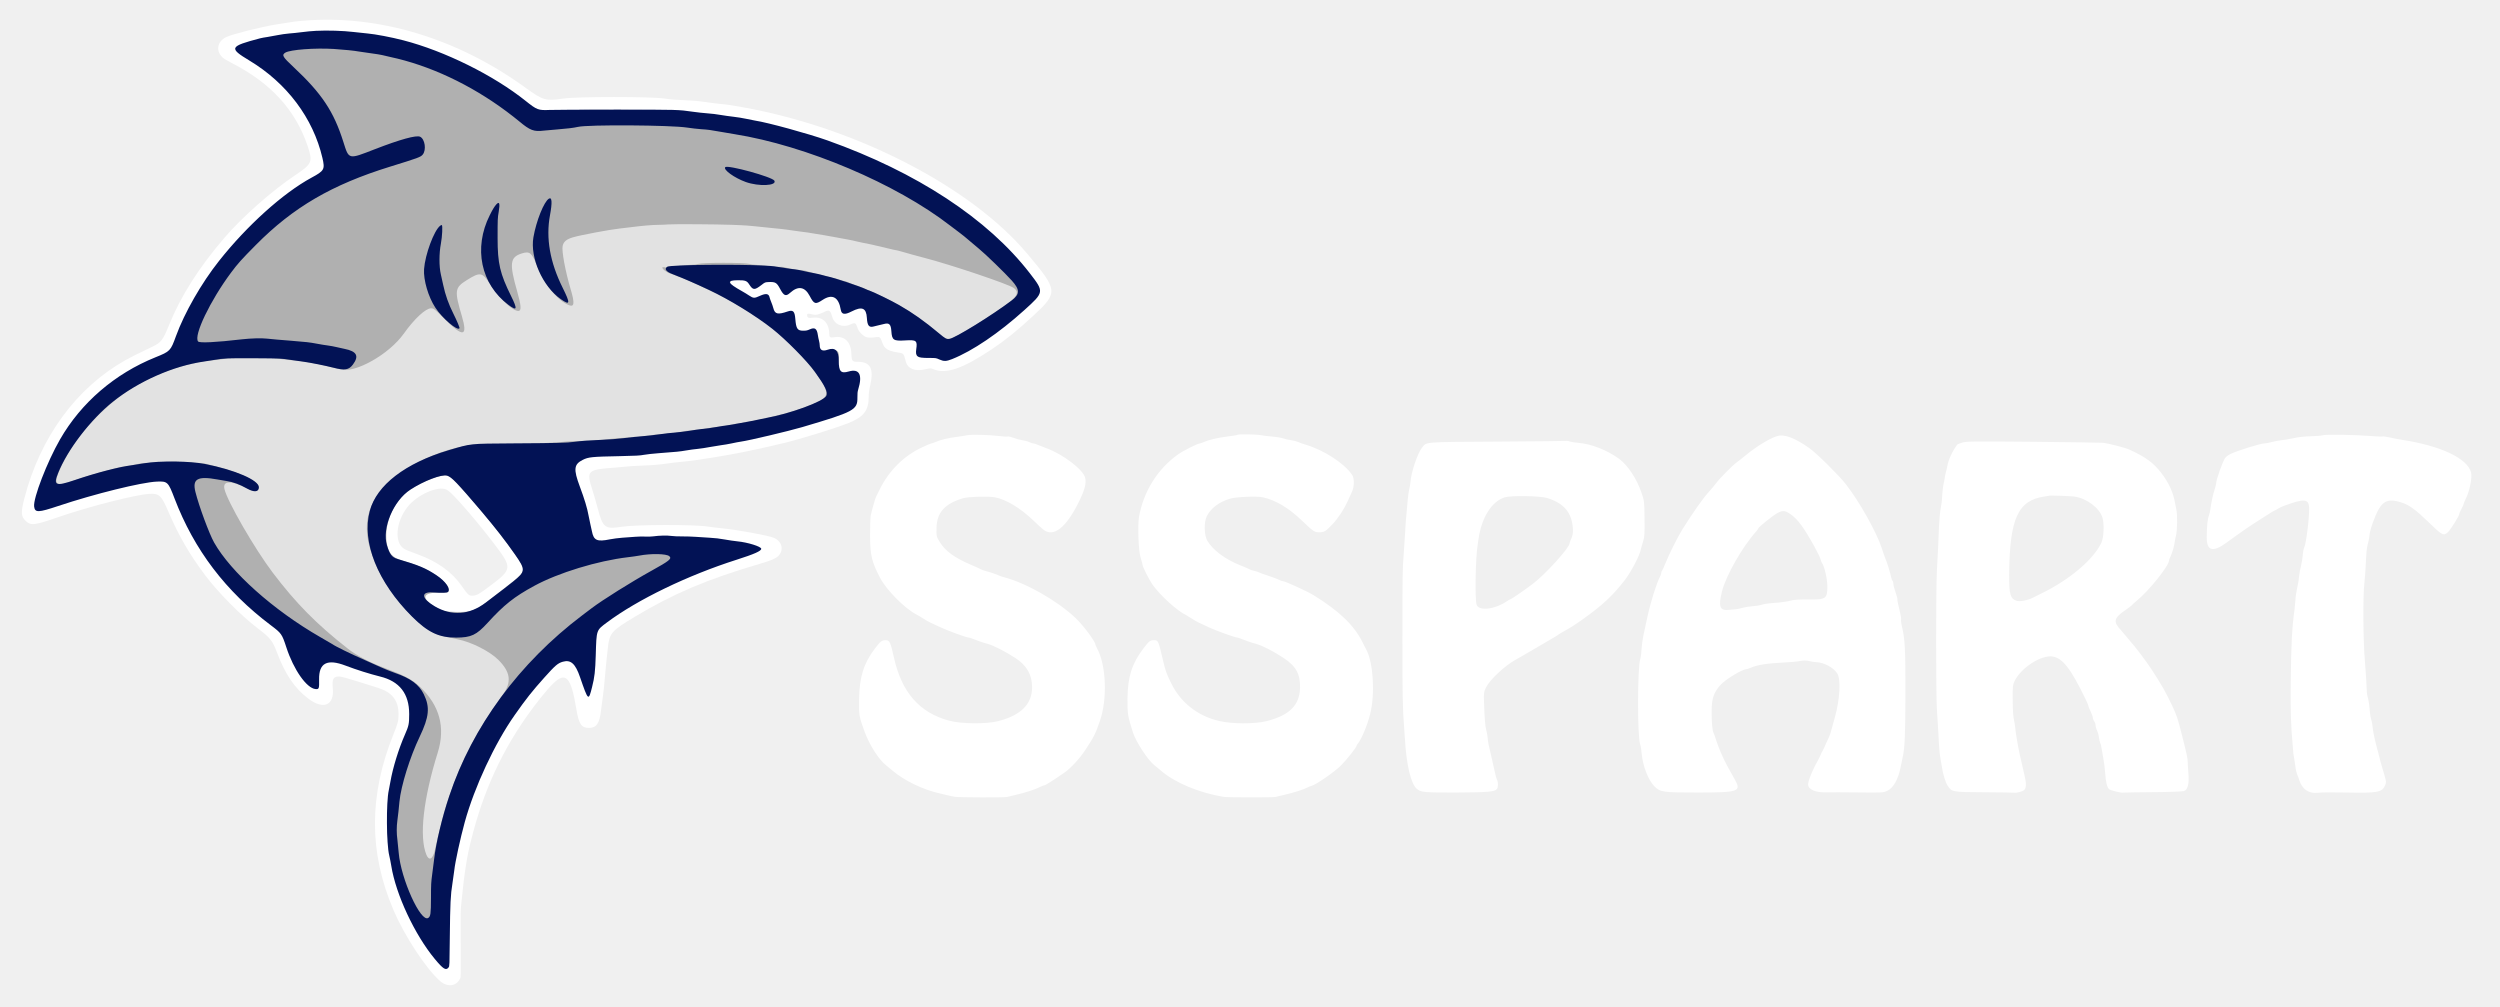
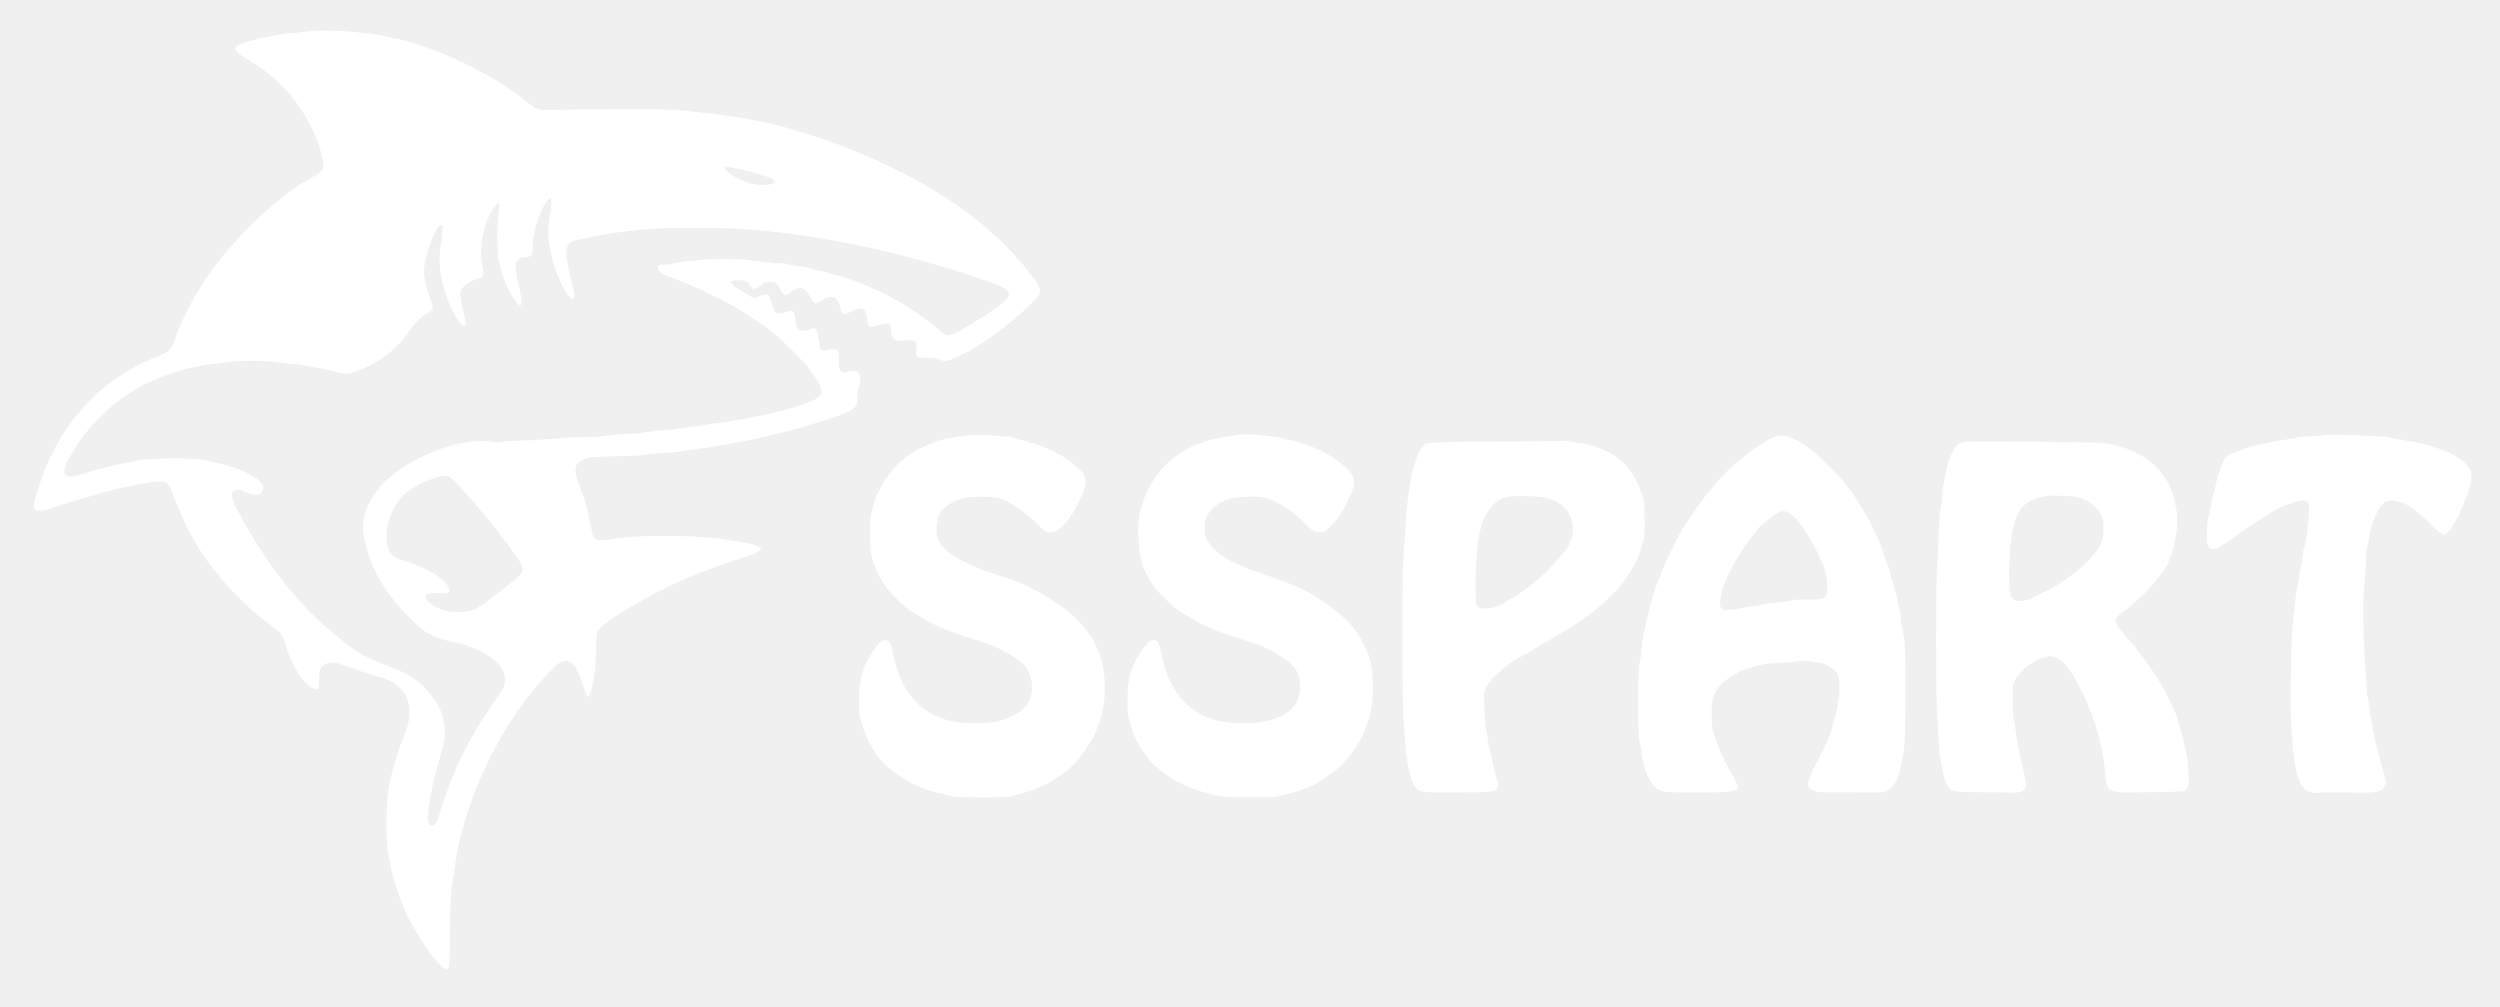
<svg xmlns="http://www.w3.org/2000/svg" viewBox="25 35.5 689.25 277.5" width="689.25" height="277.5">
  <g transform="scale(0.25)">
    <g transform="scale(0.5) translate(0,2800) scale(0.1,-0.1)" fill="#ffffff" fill-rule="evenodd">
-       <path d="M8705 24704 c-178 -14 -217 -19 -588 -79 -338 -54 -987 -216 -1124 -281 -200 -95 -240 -302 -88 -448 32 -30 98 -71 199 -122 866 -441 1412 -1037 1681 -1834 119 -351 100 -395 -280 -648 -503 -337 -1159 -916 -1547 -1367 -571 -665 -972 -1296 -1232 -1940 -132 -326 -172 -379 -359 -469 -385 -185 -475 -230 -592 -295 -1090 -610 -1893 -1708 -2240 -3063 -75 -295 -71 -385 24 -479 118 -118 188 -111 741 80 671 231 1683 489 1990 508 220 13 268 -29 417 -377 230 -538 469 -952 816 -1415 289 -385 785 -886 1160 -1172 282 -215 326 -270 429 -541 181 -480 390 -786 687 -1010 339 -256 580 -150 541 237 -17 174 7 236 99 248 75 10 132 -6 901 -249 312 -99 450 -277 450 -583 0 -143 -13 -195 -111 -438 -544 -1354 -545 -2598 -3 -3874 242 -569 720 -1299 1030 -1571 161 -142 363 -117 441 55 19 43 18 -24 14 908 -3 522 -1 639 13 740 9 66 25 219 36 339 20 222 82 633 120 807 256 1152 658 2089 1279 2977 206 294 453 602 590 735 281 272 396 147 512 -558 55 -335 111 -420 278 -420 166 0 235 100 267 385 8 74 26 207 39 295 14 88 34 277 45 420 11 142 27 311 35 375 8 63 21 185 30 270 35 348 72 392 605 712 844 507 1597 825 2750 1163 250 73 346 114 404 170 132 130 87 323 -94 402 -121 53 -787 174 -1165 213 -110 11 -243 27 -295 36 -292 48 -1587 45 -1905 -5 -364 -57 -410 -21 -524 414 -33 127 -86 309 -117 405 -135 417 -109 443 486 485 118 9 242 20 275 25 33 6 170 14 305 19 281 11 433 24 610 51 69 11 204 26 300 35 96 9 230 24 297 35 66 11 199 31 295 45 468 70 1026 182 1643 330 379 91 1140 326 1440 445 334 132 445 277 445 576 0 83 7 137 35 261 81 363 2 512 -273 513 -129 0 -137 11 -146 195 -11 252 -159 387 -381 346 -83 -15 -105 0 -105 72 -1 241 -142 386 -352 360 -106 -13 -132 -4 -136 50 -4 45 16 48 124 21 71 -18 124 -6 275 66 88 42 117 20 154 -117 46 -168 226 -248 392 -173 113 51 127 46 164 -65 19 -57 35 -82 84 -132 90 -92 145 -105 346 -77 57 8 78 -9 104 -82 35 -100 49 -125 91 -164 49 -45 131 -74 274 -95 123 -19 120 -16 169 -200 42 -159 202 -223 428 -170 118 27 118 27 183 1 278 -113 640 11 1279 437 309 206 583 428 933 754 540 505 536 548 -147 1359 -1241 1476 -3774 2780 -6270 3228 -288 51 -355 61 -520 76 -66 6 -210 25 -320 41 -149 22 -264 32 -450 39 -182 6 -301 16 -440 37 -298 44 -1936 44 -2230 -1 -390 -58 -447 -42 -840 243 -1496 1084 -3234 1610 -4880 1475z m3145 -10344 c56 -29 129 -98 294 -280 234 -259 516 -599 752 -910 409 -537 407 -562 -96 -939 -234 -175 -280 -202 -364 -208 -93 -7 -108 5 -256 218 -208 299 -531 532 -955 688 -245 90 -271 101 -317 130 -217 138 -176 597 82 922 213 269 676 473 860 379z" />
-     </g>
-   </g>
-   <g transform="scale(0.25)">
-     <g transform="scale(0.5) translate(0,2800) scale(0.1,-0.1)" fill="#b0b0b0" fill-rule="evenodd">
-       <path d="M8850 24437 c-3 -3 -81 -10 -175 -17 -95 -6 -223 -22 -290 -35 -67 -14 -179 -32 -250 -40 -248 -29 -689 -144 -800 -209 -112 -66 -88 -94 310 -355 768 -505 1258 -1166 1480 -1996 92 -344 68 -407 -212 -565 -494 -279 -904 -607 -1458 -1170 -154 -157 -317 -330 -362 -385 -238 -292 -286 -352 -382 -485 -333 -461 -577 -906 -786 -1430 -147 -369 -157 -381 -450 -495 -872 -342 -1616 -968 -2091 -1760 -352 -587 -650 -1414 -549 -1525 44 -48 106 -38 455 75 394 128 640 203 880 269 174 47 517 130 585 141 22 4 96 20 165 36 69 15 188 38 265 49 77 12 182 30 234 41 233 48 335 -13 411 -246 215 -658 707 -1508 1157 -2001 312 -341 656 -662 941 -876 321 -241 319 -239 401 -485 175 -528 416 -893 590 -893 42 0 45 11 51 260 9 392 61 427 415 276 306 -132 681 -264 905 -320 528 -133 776 -401 788 -853 5 -196 -6 -258 -79 -423 -188 -428 -340 -934 -384 -1280 -9 -69 -24 -174 -35 -235 -48 -283 -53 -652 -12 -905 11 -69 28 -186 37 -260 64 -522 311 -1219 608 -1715 306 -510 535 -767 607 -681 45 55 65 339 56 794 -5 303 -4 332 18 500 13 97 27 220 31 272 15 232 28 351 46 434 10 49 26 141 34 205 46 333 242 1064 398 1481 302 806 753 1622 1202 2175 45 55 110 138 145 185 152 201 568 637 668 701 169 107 253 39 372 -307 154 -445 227 -455 270 -34 6 58 17 141 25 185 18 97 41 327 50 490 15 277 53 331 399 558 787 519 1566 893 2566 1232 480 163 578 220 473 274 -97 49 -459 124 -675 140 -76 6 -193 20 -260 31 -168 29 -341 39 -500 29 -73 -5 -151 -7 -173 -4 -22 3 -98 12 -170 21 -133 16 -229 14 -350 -8 -33 -6 -186 -11 -340 -12 -247 -2 -292 -4 -380 -24 -121 -26 -402 -62 -488 -62 -148 0 -208 93 -262 406 -62 358 -176 723 -346 1104 -155 347 -116 385 396 393 373 7 621 22 790 49 97 16 180 22 330 23 234 1 451 18 582 45 51 11 164 24 251 30 173 12 322 31 422 54 36 9 131 23 210 31 80 9 213 29 295 45 83 16 184 34 225 39 89 13 340 66 570 121 91 21 183 42 205 46 98 16 673 162 870 220 335 99 747 239 904 306 153 65 197 126 194 268 -2 66 6 139 24 240 50 287 60 270 -152 280 -239 11 -309 87 -259 281 44 171 3 280 -88 240 -190 -83 -360 -15 -372 149 -9 133 -29 255 -45 274 -22 25 -127 17 -234 -18 -136 -44 -194 7 -217 190 -32 249 -65 278 -244 215 -174 -62 -243 2 -314 288 -35 139 -47 148 -140 101 -192 -95 -231 -92 -401 33 -47 33 -128 84 -180 112 -219 117 -185 255 62 255 130 -1 203 -42 282 -163 33 -52 74 -46 149 21 165 147 414 104 511 -89 49 -96 83 -100 187 -24 199 144 350 103 463 -128 69 -141 109 -154 207 -72 177 149 377 95 443 -118 52 -167 90 -192 198 -127 233 141 416 53 417 -200 0 -140 29 -153 205 -93 228 78 378 0 332 -172 -46 -170 62 -229 306 -168 196 49 235 -5 216 -299 -7 -113 37 -132 188 -82 103 34 182 30 268 -13 83 -42 105 -45 198 -33 274 38 1008 490 1478 911 547 492 578 534 501 681 -95 180 -560 730 -817 968 -928 857 -2138 1583 -3453 2071 -75 28 -207 77 -292 109 -259 97 -919 296 -1110 335 -47 9 -143 32 -215 50 -211 54 -392 93 -528 115 -71 11 -168 29 -215 39 -122 27 -215 40 -379 51 -78 5 -188 19 -245 30 -164 32 -358 50 -559 50 -165 0 -204 3 -360 32 -174 32 -174 32 -1064 35 -943 4 -1019 2 -1254 -42 -187 -35 -361 -31 -496 12 -70 22 -89 34 -366 239 -824 611 -1739 1062 -2579 1273 -285 71 -472 111 -589 126 -68 9 -167 25 -220 36 -193 40 -1240 86 -1271 56z m3037 -9777 c68 -30 114 -73 272 -250 81 -91 190 -210 240 -265 51 -55 147 -167 214 -250 67 -82 156 -190 198 -240 116 -135 312 -392 541 -710 274 -380 278 -365 -197 -735 -109 -85 -257 -202 -329 -259 -336 -266 -413 -295 -766 -288 -273 5 -326 20 -513 145 -266 177 -206 286 155 281 181 -3 198 2 198 60 0 121 -217 310 -535 466 -139 68 -232 103 -502 184 -215 66 -300 166 -333 391 -52 357 88 766 355 1036 243 245 845 506 1002 434z" />
-     </g>
-   </g>
-   <g transform="scale(0.25)">
-     <g transform="scale(0.5) translate(0,2800) scale(0.1,-0.1)" fill="#e2e2e2" fill-rule="evenodd">
-       <path d="M16740 20210 c-41 -4 -136 -8 -210 -9 -146 -1 -366 -20 -605 -51 -82 -11 -197 -24 -255 -30 -204 -21 -860 -144 -1025 -192 -148 -43 -214 -96 -235 -191 -25 -109 58 -556 175 -952 92 -309 84 -401 -33 -357 -248 94 -540 452 -702 858 -121 302 -165 339 -339 285 -263 -82 -281 -219 -106 -831 90 -317 99 -433 33 -438 -122 -10 -414 262 -620 578 -184 282 -222 289 -528 98 -260 -163 -269 -230 -105 -783 138 -465 32 -484 -380 -69 -206 207 -240 234 -297 234 -121 -1 -369 -231 -603 -560 -325 -456 -1074 -879 -1395 -787 -30 8 -100 25 -155 37 -55 11 -136 32 -180 46 -43 14 -138 34 -210 45 -71 10 -173 29 -225 40 -55 12 -160 25 -250 29 -85 5 -211 18 -280 29 -359 58 -968 59 -1299 0 -62 -11 -177 -24 -255 -29 -77 -5 -157 -14 -176 -20 -19 -6 -100 -24 -180 -40 -832 -172 -1514 -538 -2123 -1140 -369 -364 -622 -710 -818 -1120 -196 -408 -151 -480 218 -346 236 85 586 190 873 260 36 9 101 27 145 40 44 13 128 29 186 35 57 5 161 24 229 41 109 26 142 30 265 30 77 0 232 7 345 17 178 14 226 15 360 4 85 -7 241 -16 345 -21 161 -7 204 -12 280 -35 50 -15 144 -40 210 -55 430 -104 885 -324 885 -429 0 -120 -77 -126 -292 -21 -325 157 -498 144 -458 -35 60 -268 671 -1326 1069 -1850 513 -676 965 -1133 1653 -1672 186 -146 469 -296 773 -411 476 -180 646 -269 816 -429 435 -410 567 -894 395 -1448 -320 -1027 -413 -1856 -253 -2254 61 -152 147 -101 192 114 9 44 34 152 55 240 22 88 62 255 90 370 108 445 342 1080 557 1508 230 460 419 769 795 1298 197 278 169 495 -98 763 -192 192 -598 397 -904 456 -158 31 -365 79 -417 96 -457 155 -1169 975 -1422 1640 -209 547 -213 901 -16 1294 350 698 1701 1355 2583 1256 130 -15 170 -16 232 -6 41 6 210 15 375 20 165 5 368 14 450 20 83 5 238 15 345 20 107 5 224 15 260 21 36 6 191 12 345 14 246 2 312 6 545 35 175 22 340 35 485 40 171 6 264 15 420 40 129 21 264 35 380 40 143 7 210 15 325 40 105 23 188 34 300 40 109 6 198 18 298 39 78 17 202 35 275 40 84 6 178 21 257 40 69 17 172 35 230 40 58 6 161 23 230 39 69 16 163 35 210 41 47 6 130 25 184 42 53 16 148 41 209 54 258 55 778 233 923 315 186 107 169 246 -70 562 -50 66 -105 141 -122 167 -100 146 -545 616 -684 721 -25 19 -97 78 -161 131 -63 53 -142 114 -175 135 -32 20 -81 54 -109 75 -27 21 -61 42 -75 47 -14 6 -65 40 -115 77 -49 37 -101 72 -115 78 -14 6 -77 43 -140 83 -119 73 -321 186 -425 237 -33 16 -150 73 -260 127 -110 54 -222 107 -250 118 -27 11 -113 49 -191 85 -77 37 -161 71 -188 77 -26 6 -73 23 -104 39 -31 15 -81 34 -109 41 -124 29 -269 170 -150 146 75 -16 109 -17 139 -7 59 21 359 61 454 61 64 0 111 6 156 20 97 31 1016 31 1123 0 42 -12 100 -20 145 -20 41 0 154 -12 250 -26 129 -19 196 -24 255 -20 46 3 96 1 115 -5 95 -28 322 -69 384 -69 55 0 97 -9 205 -44 75 -25 173 -49 218 -55 46 -6 115 -23 155 -39 40 -16 98 -32 128 -35 30 -4 93 -20 140 -37 47 -16 96 -30 110 -30 14 0 53 -13 87 -29 34 -17 91 -39 125 -50 192 -60 649 -263 838 -371 36 -21 128 -73 205 -116 77 -43 174 -103 216 -134 120 -86 254 -182 379 -270 63 -45 138 -105 165 -135 203 -217 281 -219 610 -20 66 40 164 98 219 130 132 77 681 442 781 520 188 147 219 241 106 323 -118 86 -1393 515 -1981 667 -162 42 -369 99 -494 136 -54 16 -106 29 -115 29 -9 0 -88 17 -176 39 -209 52 -508 119 -565 126 -25 4 -85 17 -135 30 -49 13 -133 31 -185 40 -52 9 -171 31 -265 49 -93 19 -208 39 -255 46 -47 6 -157 24 -245 40 -88 16 -194 32 -235 35 -41 4 -140 17 -220 30 -80 13 -197 29 -260 35 -63 6 -223 23 -355 36 -361 39 -427 44 -725 55 -337 13 -1307 19 -1410 9z" />
-     </g>
-   </g>
-   <g transform="scale(0.25)">
-     <g transform="scale(0.5) translate(0,2800) scale(0.1,-0.1)" fill="#ffffff" fill-rule="evenodd">
-       <path d="" />
-     </g>
-   </g>
-   <g transform="scale(0.25)">
-     <g transform="scale(0.5) translate(0,2800) scale(0.1,-0.1)" fill="#021255" fill-rule="evenodd">
-       <path d="M8970 24480 c-85 -4 -225 -17 -310 -29 -85 -11 -214 -25 -287 -30 -72 -6 -182 -22 -245 -35 -62 -13 -164 -32 -226 -41 -62 -9 -136 -22 -165 -30 -678 -179 -695 -214 -235 -491 825 -497 1405 -1270 1609 -2146 59 -254 43 -284 -241 -437 -626 -340 -1421 -1055 -2039 -1836 -388 -489 -763 -1145 -950 -1659 -118 -326 -128 -336 -451 -466 -897 -362 -1638 -999 -2105 -1810 -285 -495 -596 -1300 -572 -1483 18 -137 88 -135 532 13 799 267 1839 524 2176 538 234 9 249 -5 389 -373 434 -1134 1126 -2045 2125 -2797 233 -175 245 -193 341 -487 160 -491 446 -900 643 -919 77 -7 83 8 79 210 -7 367 177 463 587 306 239 -91 528 -182 756 -239 432 -105 644 -379 644 -829 0 -219 -9 -259 -95 -455 -139 -317 -266 -729 -320 -1040 -11 -66 -27 -149 -35 -185 -59 -264 -53 -1183 10 -1439 14 -57 34 -160 45 -228 101 -631 516 -1518 959 -2053 187 -226 248 -263 305 -187 21 28 21 39 27 665 8 743 17 940 58 1187 16 99 34 227 40 285 20 190 131 698 231 1065 213 775 662 1739 1103 2365 253 360 383 524 648 820 246 275 302 323 413 355 174 50 277 -42 379 -340 183 -530 187 -534 266 -218 55 217 70 346 81 707 17 561 10 540 245 716 675 505 1783 1041 2863 1385 389 124 542 192 542 241 0 49 -298 142 -525 164 -66 6 -192 25 -280 41 -105 20 -220 33 -335 39 -96 5 -237 14 -312 20 -75 5 -208 10 -295 9 -87 -1 -196 4 -242 11 -88 13 -253 9 -396 -10 -44 -6 -118 -8 -165 -5 -47 4 -148 2 -225 -4 -77 -6 -207 -15 -290 -21 -82 -6 -204 -22 -270 -35 -286 -59 -361 -26 -400 179 -8 43 -24 112 -34 154 -11 42 -29 131 -41 197 -26 151 -89 360 -191 632 -144 386 -132 492 66 591 124 62 200 69 810 81 362 8 447 12 535 29 58 11 204 27 325 36 418 31 461 36 603 60 78 14 198 30 265 36 67 7 188 25 268 41 80 15 190 33 245 40 54 6 158 24 229 39 72 16 166 34 210 40 180 25 1043 230 1347 319 1146 338 1223 380 1219 652 -1 90 3 130 18 180 99 326 25 464 -211 395 -172 -50 -218 0 -218 236 0 228 -78 304 -250 243 -111 -39 -170 -5 -170 97 0 24 -7 71 -16 103 -9 33 -20 88 -25 123 -21 148 -68 179 -185 125 -46 -21 -75 -27 -130 -27 -136 -2 -165 40 -183 265 -13 164 -49 199 -166 160 -223 -76 -284 -61 -319 75 -9 34 -29 93 -45 130 -16 38 -32 84 -36 101 -18 89 -80 99 -216 37 -121 -56 -142 -55 -238 9 -36 25 -107 67 -156 95 -327 183 -348 239 -90 241 163 1 198 -12 249 -91 84 -130 117 -132 268 -16 81 63 81 63 160 67 150 6 180 -11 253 -149 83 -156 127 -174 221 -89 177 160 324 137 432 -67 97 -185 126 -194 285 -89 213 140 355 63 401 -216 18 -106 85 -118 236 -40 233 120 327 80 340 -141 9 -168 47 -217 149 -189 25 8 73 19 106 26 33 7 88 20 122 29 115 31 153 -5 163 -159 13 -198 47 -220 309 -203 243 15 267 -4 240 -192 -23 -165 18 -195 266 -195 170 0 170 0 242 -33 101 -45 153 -44 283 8 452 180 1031 573 1595 1082 436 394 437 399 121 808 -926 1202 -2496 2232 -4466 2933 -417 148 -1319 396 -1595 437 -44 7 -136 25 -205 41 -69 15 -191 35 -273 44 -81 9 -209 27 -285 40 -75 14 -204 30 -287 35 -82 6 -226 21 -320 35 -327 47 -326 47 -1700 47 -720 0 -1380 -3 -1465 -7 -246 -11 -278 1 -522 196 -709 568 -1791 1104 -2703 1340 -261 68 -619 136 -783 150 -65 5 -207 20 -317 34 -227 27 -571 38 -825 25z m395 -400 c219 -14 452 -38 541 -55 45 -8 169 -26 275 -40 107 -14 219 -32 249 -40 30 -8 109 -27 175 -41 865 -184 1770 -608 2570 -1204 94 -70 220 -169 280 -219 236 -197 320 -229 537 -202 51 6 185 18 298 26 199 15 373 36 455 56 219 53 2050 41 2410 -15 88 -14 230 -30 315 -36 154 -10 183 -14 460 -63 80 -14 201 -35 270 -46 1577 -251 3568 -1095 4757 -2017 56 -43 148 -113 205 -155 57 -42 146 -114 198 -160 53 -46 156 -133 230 -194 140 -113 580 -540 727 -704 180 -202 180 -299 -4 -438 -425 -323 -1249 -832 -1376 -849 -58 -8 -85 6 -222 121 -346 287 -569 445 -890 630 -158 91 -574 293 -650 316 -22 6 -57 20 -78 31 -110 55 -715 258 -835 279 -31 6 -91 21 -132 34 -41 12 -131 33 -200 45 -69 12 -168 33 -220 46 -52 14 -135 29 -185 34 -49 4 -144 18 -210 29 -222 38 -259 42 -435 52 -621 35 -2098 19 -2163 -24 -70 -46 -28 -108 108 -160 241 -93 490 -201 810 -351 444 -208 1030 -567 1400 -859 292 -230 766 -709 938 -948 227 -316 292 -452 252 -529 -65 -126 -802 -397 -1332 -490 -65 -12 -152 -30 -193 -40 -41 -11 -120 -26 -175 -35 -55 -9 -165 -29 -245 -45 -80 -16 -185 -34 -235 -40 -49 -6 -151 -21 -225 -35 -139 -25 -244 -39 -365 -50 -38 -3 -149 -19 -245 -36 -96 -16 -240 -33 -320 -39 -80 -5 -235 -23 -345 -39 -110 -16 -275 -35 -365 -41 -91 -6 -273 -25 -405 -41 -160 -20 -323 -33 -490 -39 -285 -11 -460 -24 -625 -46 -162 -22 -334 -27 -1345 -33 -978 -7 -910 0 -1420 -151 -957 -285 -1587 -770 -1739 -1337 -183 -687 170 -1571 933 -2334 348 -347 592 -463 971 -462 332 1 448 56 692 323 366 401 587 577 1033 819 527 287 1399 553 2065 631 91 11 201 26 245 35 261 50 604 44 668 -13 60 -54 3 -101 -388 -317 -445 -246 -1087 -648 -1330 -833 -33 -25 -125 -95 -205 -155 -1388 -1049 -2422 -2453 -2930 -3980 -161 -481 -293 -1035 -335 -1397 -8 -74 -27 -223 -42 -330 -24 -176 -27 -227 -27 -520 -1 -357 -9 -412 -61 -446 -165 -108 -604 863 -651 1436 -8 100 -21 229 -29 288 -19 133 -19 294 -1 420 8 53 19 147 25 207 6 61 15 156 21 213 34 351 232 986 446 1432 210 440 231 651 92 936 -105 216 -291 354 -643 474 -82 29 -224 86 -315 127 -91 42 -244 110 -340 153 -308 135 -662 309 -715 350 -5 4 -129 76 -275 160 -1032 594 -1968 1430 -2338 2085 -107 190 -333 800 -411 1112 -74 291 44 358 484 278 72 -13 164 -29 205 -35 149 -23 280 -71 451 -167 157 -87 259 -76 259 30 0 157 -521 382 -1190 514 -330 65 -996 73 -1335 16 -104 -18 -226 -37 -270 -43 -303 -40 -777 -163 -1277 -332 -413 -139 -466 -115 -356 159 202 509 722 1186 1208 1573 561 448 1345 794 2005 885 61 8 160 24 220 35 220 38 291 41 900 38 590 -4 590 -4 790 -35 110 -17 243 -36 295 -42 116 -14 491 -89 655 -131 248 -65 342 -49 430 71 139 188 84 290 -185 344 -47 9 -128 27 -180 40 -52 13 -138 28 -190 35 -52 6 -162 24 -245 40 -156 30 -233 38 -570 65 -258 20 -395 32 -525 46 -127 14 -356 7 -545 -14 -594 -69 -945 -86 -976 -48 -103 127 267 900 727 1518 150 201 225 285 548 611 824 832 1678 1330 2962 1727 624 193 671 210 717 265 85 101 50 343 -57 394 -84 40 -441 -59 -1001 -276 -586 -228 -567 -232 -691 159 -212 674 -475 1069 -1100 1654 -242 226 -265 266 -181 318 107 66 658 107 1072 81z m2495 -9410 c100 -29 225 -159 751 -780 322 -381 534 -652 747 -958 237 -341 235 -376 -39 -598 -114 -93 -217 -171 -604 -464 -364 -275 -750 -303 -1130 -81 -288 168 -311 322 -45 305 217 -14 315 -11 339 10 68 62 -49 234 -253 369 -232 155 -390 221 -854 357 -127 37 -176 100 -238 305 -113 373 143 981 516 1225 293 191 692 344 810 310z M17997 21473 c-54 -53 199 -236 451 -327 287 -103 693 -84 632 29 -44 82 -1029 353 -1083 298z M14108 20779 c-109 -63 -280 -491 -343 -853 -77 -451 202 -1082 605 -1365 207 -145 214 -98 39 254 -279 561 -372 1093 -279 1595 53 285 45 409 -22 369z M12948 20653 c-42 -47 -83 -112 -146 -240 -364 -725 -197 -1521 413 -1978 190 -142 203 -100 60 190 -248 501 -300 722 -300 1285 0 413 1 442 24 576 32 187 16 239 -51 167z M11707 20180 c-136 -107 -331 -636 -354 -956 -16 -239 94 -615 250 -851 153 -234 490 -521 532 -453 7 12 -55 161 -134 319 -107 212 -179 416 -226 637 -14 65 -38 171 -52 234 -40 173 -40 460 1 674 30 161 42 405 20 413 -6 2 -22 -6 -37 -17z" />
+       <path d="M8935 24480 c-71 -4 -202 -17 -290 -28 -88 -12 -205 -24 -260 -27 -55 -4 -165 -20 -245 -35 -80 -16 -203 -39 -274 -50 -71 -11 -131 -22 -135 -24 -4 -3 -75 -23 -158 -45 -502 -134 -506 -186 -39 -467 782 -470 1366 -1252 1571 -2101 66 -275 50 -306 -236 -462 -224 -121 -483 -300 -759 -522 -320 -257 -925 -864 -1172 -1175 -30 -38 -98 -124 -151 -191 -353 -444 -723 -1103 -910 -1619 -111 -306 -127 -322 -424 -443 -1258 -511 -2136 -1469 -2584 -2821 -213 -643 -188 -670 436 -465 604 199 1314 392 1668 454 62 11 166 32 232 46 145 31 361 44 418 26 89 -30 111 -66 226 -365 346 -897 746 -1513 1415 -2181 275 -275 422 -403 711 -619 234 -175 246 -192 341 -485 160 -491 446 -900 643 -919 77 -7 83 8 79 210 -5 276 77 374 312 372 89 -1 93 -2 330 -92 149 -57 521 -177 680 -219 638 -168 836 -664 536 -1347 -105 -238 -239 -675 -286 -936 -11 -63 -30 -158 -41 -210 -62 -290 -62 -1170 0 -1445 11 -49 31 -153 45 -230 71 -391 290 -986 487 -1325 217 -372 321 -527 488 -730 191 -231 253 -267 309 -183 16 25 18 80 23 643 8 733 19 970 54 1175 14 83 32 211 41 285 137 1192 729 2643 1506 3693 284 384 680 832 799 905 209 127 357 32 472 -303 183 -530 187 -534 266 -218 55 217 70 346 81 707 15 482 14 478 82 573 58 81 315 262 688 485 732 438 1464 764 2338 1043 389 124 542 192 542 241 0 49 -298 142 -525 164 -66 6 -192 25 -280 41 -112 21 -217 33 -350 39 -104 5 -205 12 -224 16 -175 30 -1311 30 -1493 0 -18 -3 -101 -10 -185 -16 -84 -5 -210 -21 -280 -35 -291 -57 -359 -26 -398 179 -8 43 -24 112 -34 154 -11 42 -29 131 -41 197 -25 146 -98 387 -191 633 -143 377 -132 485 58 585 126 65 204 73 843 87 305 6 433 12 485 24 62 13 258 32 690 66 72 6 193 21 270 34 77 14 194 30 260 36 66 6 188 24 270 40 83 16 193 34 245 40 52 6 154 24 225 40 72 15 168 33 215 39 47 7 150 27 230 45 80 19 226 52 325 75 379 86 564 133 774 195 1165 346 1236 384 1232 657 -1 90 3 130 18 180 99 326 25 464 -211 395 -175 -50 -218 -1 -218 249 0 187 -9 218 -67 234 -54 15 -133 14 -183 -4 -111 -39 -170 -5 -170 97 0 24 -7 71 -16 103 -9 33 -20 88 -25 123 -21 148 -68 179 -185 125 -46 -21 -75 -27 -130 -27 -136 -2 -165 40 -183 265 -13 164 -49 199 -166 160 -223 -76 -284 -61 -319 75 -9 34 -29 93 -45 130 -16 38 -32 84 -36 101 -18 89 -80 99 -216 37 -121 -56 -142 -55 -238 9 -36 24 -104 66 -151 92 -297 166 -323 245 -80 245 146 0 184 -15 234 -92 84 -130 117 -132 268 -16 81 63 81 63 160 67 150 6 180 -11 253 -149 83 -156 127 -174 221 -89 177 160 324 137 432 -67 97 -185 126 -194 285 -89 213 140 355 63 401 -216 18 -106 85 -118 236 -40 233 120 327 80 340 -141 9 -168 47 -217 149 -189 25 8 73 19 106 26 33 7 88 20 122 29 115 31 153 -5 163 -159 13 -198 47 -220 309 -203 242 15 266 -4 240 -191 -24 -174 5 -196 256 -196 180 0 180 0 250 -33 99 -47 150 -46 285 8 454 181 1000 548 1569 1056 454 404 459 429 176 799 -880 1150 -2161 2037 -4030 2791 -649 261 -1584 541 -2070 619 -55 9 -148 27 -206 40 -58 14 -170 32 -250 40 -79 9 -207 27 -284 41 -77 14 -221 32 -320 39 -99 8 -256 26 -350 40 -166 26 -736 52 -1015 47 -47 -1 -497 -3 -1000 -5 -503 -2 -994 -7 -1091 -11 -250 -11 -288 1 -483 158 -611 491 -1374 908 -2235 1222 -233 85 -642 196 -884 240 -77 13 -171 32 -210 40 -38 8 -144 21 -236 29 -91 8 -231 24 -311 34 -168 23 -624 34 -835 21z m9265 -3024 c227 -44 713 -182 816 -231 209 -101 -75 -190 -397 -125 -298 61 -696 300 -622 373 12 13 78 7 203 -17z m-4040 -686 c13 -24 -2 -211 -30 -360 -47 -258 -51 -486 -9 -680 11 -52 33 -161 49 -241 75 -367 354 -929 462 -929 53 0 46 83 -38 440 -143 607 -137 760 31 835 93 42 796 179 1045 205 58 6 155 17 216 25 398 54 724 69 1419 69 731 0 1080 -15 1570 -67 132 -14 292 -31 355 -37 63 -6 180 -22 260 -35 80 -13 179 -26 220 -30 41 -3 147 -19 235 -35 88 -16 198 -34 245 -40 47 -7 173 -29 280 -50 107 -21 216 -42 243 -45 26 -3 109 -22 184 -41 75 -19 147 -34 160 -34 23 0 162 -31 543 -121 192 -45 209 -49 451 -114 91 -24 178 -49 194 -55 15 -6 74 -22 131 -35 56 -13 178 -47 270 -76 93 -28 212 -63 264 -79 317 -91 1043 -338 1175 -399 334 -155 209 -307 -710 -856 -452 -271 -477 -274 -684 -85 -56 50 -151 128 -213 172 -62 44 -133 98 -158 118 -25 20 -75 55 -112 78 -37 22 -94 60 -125 84 -32 24 -121 79 -198 122 -77 43 -169 95 -205 116 -138 79 -500 246 -685 317 -328 125 -512 185 -622 203 -30 5 -90 23 -134 40 -52 20 -105 32 -157 36 -55 4 -108 17 -187 46 -94 35 -126 42 -225 49 -108 7 -241 31 -355 65 -36 10 -74 13 -135 8 -65 -4 -127 0 -260 20 -96 14 -205 26 -241 26 -36 0 -99 9 -140 20 -114 30 -1034 30 -1161 0 -48 -11 -118 -20 -165 -20 -45 0 -104 -4 -130 -9 -26 -5 -88 -15 -138 -21 -49 -7 -118 -21 -152 -32 -51 -16 -77 -18 -141 -13 -94 9 -145 -21 -145 -84 0 -63 139 -159 294 -202 39 -11 92 -30 117 -43 26 -13 81 -34 122 -46 41 -12 138 -53 216 -91 78 -38 145 -69 149 -69 9 0 84 -35 300 -140 77 -38 167 -81 200 -97 155 -75 454 -249 605 -353 57 -39 130 -88 180 -120 306 -198 427 -298 768 -635 237 -233 309 -312 372 -406 14 -20 64 -88 111 -150 208 -276 233 -411 93 -506 -99 -68 -637 -253 -875 -302 -53 -11 -141 -33 -195 -49 -54 -16 -142 -35 -194 -42 -52 -6 -147 -25 -211 -41 -64 -16 -161 -34 -215 -40 -55 -6 -162 -24 -239 -40 -77 -16 -198 -34 -269 -40 -71 -5 -131 -11 -135 -13 -25 -15 -284 -57 -402 -65 -79 -5 -218 -24 -309 -41 -121 -23 -213 -34 -345 -40 -106 -4 -246 -19 -340 -34 -233 -37 -323 -46 -488 -46 -81 0 -189 -7 -240 -15 -255 -40 -482 -58 -757 -59 -188 -1 -321 -7 -420 -18 -80 -10 -239 -22 -355 -28 -115 -6 -266 -15 -334 -21 -68 -5 -205 -9 -304 -9 -135 0 -213 -5 -313 -21 -128 -21 -138 -21 -221 -6 -682 125 -1864 -328 -2438 -934 -302 -319 -472 -750 -422 -1069 108 -676 418 -1258 981 -1838 380 -392 561 -489 1114 -597 148 -29 411 -132 597 -236 333 -184 492 -453 414 -703 -20 -67 -29 -81 -234 -376 -375 -541 -663 -1053 -874 -1558 -106 -253 -283 -759 -332 -946 -50 -194 -162 -264 -226 -143 -63 119 70 857 275 1528 82 268 86 289 79 482 -13 364 -109 594 -370 892 -236 270 -386 363 -932 581 -572 227 -619 256 -1160 704 -465 386 -823 767 -1246 1325 -323 425 -883 1358 -968 1613 -74 219 70 282 336 149 179 -91 343 -24 343 139 0 150 -528 426 -992 519 -68 14 -168 36 -223 50 -77 20 -141 28 -275 35 -96 5 -243 14 -327 21 -121 10 -184 10 -310 0 -87 -7 -248 -16 -358 -21 -167 -7 -223 -13 -335 -38 -74 -17 -173 -36 -220 -42 -147 -19 -591 -133 -985 -252 -481 -145 -489 53 -28 729 393 578 1034 1101 1665 1361 279 116 645 234 808 262 36 6 118 25 183 41 70 17 168 33 240 39 67 5 178 18 247 29 363 58 925 58 1320 0 74 -11 198 -24 275 -29 81 -5 191 -20 260 -35 66 -14 167 -33 225 -41 58 -8 163 -30 235 -48 427 -110 418 -109 622 -42 471 155 873 451 1159 851 166 233 283 353 433 439 139 80 143 103 61 316 -95 246 -147 495 -137 654 26 372 297 1033 399 970 18 -11 2 -249 -27 -409 -90 -488 32 -1086 327 -1603 175 -306 269 -279 183 52 -76 293 -98 456 -69 524 39 95 222 219 380 258 123 31 133 63 92 282 -80 421 23 936 255 1282 110 164 145 134 106 -94 -39 -229 -37 -943 4 -1097 90 -345 167 -548 277 -732 215 -358 281 -297 172 158 -132 549 -109 651 154 675 127 11 144 41 144 250 0 285 128 707 287 947 68 104 100 126 123 83z m-2273 -6112 c158 -68 1087 -1165 1507 -1780 208 -305 200 -329 -225 -654 -100 -76 -250 -192 -333 -258 -324 -254 -412 -294 -677 -303 -297 -11 -517 56 -682 207 -167 153 -107 217 191 207 213 -8 242 -1 242 60 -1 192 -424 479 -940 638 -322 99 -361 131 -422 342 -106 365 107 948 436 1194 289 217 773 403 903 347z" />
    </g>
  </g>
  <g transform="scale(0.25)">
    <g transform="translate(0,1400) scale(0.1,-0.1)" fill="#ffffff" fill-rule="evenodd">
      <path d="M11665 7780 c-22 -5 -76 -13 -120 -19 -86 -10 -180 -33 -232 -57 -17 -8 -36 -14 -41 -14 -6 0 -49 -18 -96 -40 -206 -94 -371 -257 -476 -470 -17 -36 -35 -72 -40 -81 -9 -18 -47 -153 -58 -207 -4 -20 -7 -120 -7 -222 1 -214 19 -288 112 -465 71 -134 271 -335 398 -401 16 -8 50 -28 75 -44 25 -17 61 -37 80 -46 19 -9 69 -32 110 -51 80 -38 286 -113 308 -113 8 0 28 -6 45 -13 45 -19 126 -47 164 -56 66 -17 192 -81 308 -156 128 -82 187 -186 187 -325 -1 -186 -123 -308 -372 -372 -135 -35 -407 -32 -545 5 -326 88 -522 313 -607 697 -36 165 -48 190 -88 190 -46 0 -58 -9 -121 -92 -124 -162 -171 -312 -175 -558 -3 -177 -1 -191 63 -365 53 -143 157 -305 235 -365 18 -14 48 -39 68 -56 126 -110 345 -216 529 -255 23 -5 62 -14 84 -20 23 -6 57 -13 77 -16 44 -8 548 -9 575 -2 11 3 56 13 100 24 99 22 217 61 264 86 20 10 42 19 49 19 12 0 91 50 221 140 68 47 168 155 227 245 99 150 114 180 165 328 82 239 68 609 -30 792 -11 22 -21 43 -21 47 0 33 -137 216 -220 294 -204 192 -547 386 -790 449 -14 3 -34 10 -45 15 -33 15 -108 41 -149 51 -22 5 -51 16 -65 24 -14 8 -64 30 -111 50 -175 75 -277 150 -336 247 -37 61 -38 64 -36 155 2 170 92 270 295 329 60 17 272 23 347 10 122 -22 281 -117 425 -255 39 -37 87 -82 108 -99 112 -94 254 16 397 308 63 129 82 202 67 262 -23 89 -240 256 -424 324 -37 14 -82 31 -100 39 -17 8 -38 15 -48 15 -9 0 -28 6 -43 14 -15 8 -50 17 -77 21 -28 4 -72 16 -99 27 -27 10 -55 17 -62 14 -7 -3 -48 -1 -91 5 -114 14 -312 19 -358 9z M14648 7785 c-3 -3 -54 -12 -114 -19 -113 -15 -206 -37 -261 -62 -17 -8 -36 -14 -41 -14 -23 0 -189 -83 -243 -123 -224 -160 -378 -408 -428 -687 -16 -94 -6 -374 17 -447 12 -39 22 -76 22 -82 0 -21 68 -155 107 -214 80 -116 275 -295 373 -340 8 -4 35 -21 60 -37 25 -17 61 -37 80 -46 19 -9 71 -33 115 -54 76 -35 283 -110 306 -110 6 0 25 -6 42 -13 45 -19 126 -47 164 -56 69 -18 197 -83 310 -158 136 -90 183 -177 180 -328 -5 -192 -116 -303 -367 -367 -132 -34 -385 -33 -530 2 -234 56 -420 203 -523 413 -53 107 -62 133 -87 237 -55 234 -57 240 -100 240 -46 0 -58 -9 -119 -89 -128 -168 -174 -312 -177 -554 -2 -165 3 -197 61 -377 34 -104 166 -306 237 -360 18 -14 48 -39 68 -56 154 -135 422 -247 695 -292 40 -7 545 -7 570 -1 11 3 56 13 100 24 95 21 222 62 250 79 11 7 34 16 50 20 48 12 254 155 325 226 62 63 170 199 170 215 0 5 6 16 14 24 40 47 106 205 136 326 56 224 35 566 -43 712 -9 15 -26 51 -40 78 -93 189 -257 346 -542 522 -67 41 -311 153 -334 153 -9 0 -29 7 -46 16 -16 9 -70 29 -120 45 -49 16 -97 33 -105 38 -9 5 -31 12 -50 16 -19 4 -44 12 -55 19 -11 6 -54 25 -95 41 -168 66 -306 169 -367 274 -34 61 -37 205 -4 269 46 90 136 157 258 193 66 20 297 29 359 15 140 -31 282 -115 424 -250 135 -129 146 -136 198 -136 55 0 72 10 144 86 63 66 128 164 169 254 17 36 39 84 49 108 26 55 27 147 2 184 -82 124 -307 272 -507 332 -33 10 -73 24 -90 32 -16 7 -52 16 -80 20 -27 4 -68 13 -89 21 -22 7 -76 16 -120 19 -45 3 -99 10 -121 15 -43 9 -248 13 -257 4z M26616 7780 c-16 -5 -77 -10 -135 -11 -60 -1 -142 -10 -187 -21 -45 -10 -104 -20 -130 -22 -27 -3 -76 -12 -109 -20 -32 -9 -70 -16 -84 -16 -42 0 -301 -81 -372 -116 -25 -12 -53 -33 -61 -46 -29 -44 -98 -239 -98 -276 0 -11 -7 -39 -15 -63 -18 -50 -43 -166 -49 -225 -2 -21 -10 -52 -16 -69 -15 -36 -23 -119 -24 -237 -2 -156 68 -174 224 -58 30 23 78 57 105 76 28 19 70 49 95 67 25 17 95 64 155 102 148 95 147 94 175 107 14 7 32 17 40 23 8 6 40 20 70 31 209 77 261 73 265 -23 4 -106 -33 -402 -55 -444 -6 -11 -13 -46 -15 -79 -2 -32 -11 -85 -19 -118 -9 -33 -18 -84 -21 -114 -2 -29 -11 -85 -20 -123 -9 -38 -19 -101 -21 -140 -3 -38 -7 -83 -9 -100 -30 -214 -38 -382 -43 -828 -3 -315 2 -461 23 -692 3 -33 6 -67 6 -75 1 -8 6 -37 11 -65 5 -27 11 -70 14 -95 3 -25 12 -58 19 -75 7 -16 17 -41 20 -54 31 -105 110 -158 212 -143 27 4 167 5 313 2 340 -7 391 2 423 80 13 32 13 41 -4 100 -40 134 -57 196 -62 220 -3 14 -12 50 -21 80 -29 109 -47 196 -51 245 -2 28 -9 63 -15 80 -6 16 -13 54 -15 85 -5 67 -13 125 -25 165 -4 17 -8 37 -8 45 -1 60 -14 263 -22 350 -19 210 -23 730 -5 865 6 46 15 182 20 302 2 46 11 106 20 135 8 28 15 63 15 77 0 53 57 216 103 297 55 94 117 114 243 75 90 -27 163 -80 311 -224 144 -141 162 -150 209 -106 28 26 124 180 124 198 0 7 11 33 25 59 14 26 25 51 25 57 0 5 11 31 24 58 41 80 71 233 57 287 -41 156 -335 294 -764 360 -38 6 -98 17 -134 26 -36 8 -71 13 -77 11 -7 -3 -61 -1 -122 4 -163 14 -505 20 -538 9z M20596 7770 c-82 -26 -219 -109 -336 -204 -41 -34 -91 -73 -110 -87 -52 -39 -187 -176 -230 -234 -21 -27 -52 -65 -69 -83 -66 -71 -171 -219 -299 -422 -50 -80 -150 -281 -187 -375 -15 -38 -31 -74 -36 -79 -5 -6 -9 -17 -9 -25 0 -9 -7 -29 -16 -46 -38 -73 -105 -289 -138 -445 -15 -69 -34 -159 -43 -200 -9 -41 -18 -109 -20 -150 -2 -41 -8 -89 -14 -107 -32 -97 -33 -860 -1 -943 6 -14 13 -62 17 -105 13 -137 73 -290 141 -358 63 -63 92 -67 472 -67 462 0 490 10 410 150 -54 95 -108 194 -114 210 -3 8 -19 42 -34 75 -15 33 -38 92 -50 130 -12 39 -26 78 -31 88 -16 29 -24 122 -23 252 1 133 24 198 96 280 51 59 241 175 286 175 6 0 26 6 44 14 79 35 186 51 388 61 58 3 121 8 140 12 55 11 92 11 126 2 17 -5 48 -10 70 -11 88 -2 195 -60 236 -126 41 -66 28 -288 -27 -482 -20 -69 -40 -142 -45 -163 -6 -21 -14 -45 -20 -55 -5 -9 -20 -44 -35 -77 -14 -33 -30 -67 -35 -75 -6 -8 -15 -26 -20 -40 -6 -14 -15 -33 -20 -43 -65 -112 -120 -244 -120 -287 0 -57 82 -92 205 -88 39 1 195 1 347 -1 270 -3 278 -3 323 19 66 32 119 127 145 260 9 42 12 60 25 120 21 98 27 244 28 680 1 499 -5 617 -39 753 -8 32 -12 67 -9 76 3 10 -6 62 -20 116 -14 53 -23 100 -20 104 2 4 -7 39 -20 77 -14 38 -25 81 -25 96 0 15 -4 29 -9 32 -4 3 -11 20 -15 38 -9 47 -46 168 -62 203 -7 17 -27 71 -42 120 -56 173 -245 512 -396 705 -75 97 -321 340 -401 397 -163 115 -279 159 -359 133z m149 -860 c80 -55 144 -141 263 -355 33 -60 64 -123 68 -140 4 -16 11 -35 16 -42 26 -33 59 -172 60 -254 1 -142 -13 -153 -212 -150 -99 1 -160 -3 -195 -13 -27 -8 -86 -17 -130 -21 -124 -9 -155 -14 -190 -25 -18 -6 -60 -13 -94 -15 -34 -2 -85 -10 -114 -18 -28 -8 -59 -15 -67 -15 -8 0 -43 -4 -78 -7 -107 -13 -125 31 -81 206 44 173 225 491 377 659 12 14 22 28 22 32 0 14 170 150 217 173 56 28 79 26 138 -15z M17515 7710 c-831 -5 -781 -1 -834 -68 -49 -63 -120 -273 -126 -377 -1 -16 -7 -51 -13 -76 -6 -25 -14 -77 -17 -115 -4 -38 -8 -94 -11 -124 -3 -30 -7 -84 -11 -120 -3 -36 -7 -103 -9 -150 -3 -47 -9 -139 -14 -205 -13 -163 -14 -226 -14 -950 -1 -592 3 -774 18 -955 3 -41 8 -106 10 -145 16 -279 65 -484 128 -542 46 -41 80 -44 445 -43 348 2 416 8 441 39 15 19 16 76 0 104 -6 12 -17 51 -24 87 -7 36 -20 94 -29 130 -37 154 -46 198 -49 240 -2 25 -9 64 -15 87 -13 47 -19 126 -25 303 -4 108 -3 118 22 169 42 85 203 236 322 303 25 13 124 71 220 127 96 57 191 112 210 123 19 11 41 25 48 31 7 5 34 22 60 36 88 49 114 66 206 131 219 156 333 263 466 435 69 90 160 264 175 335 4 19 16 60 26 92 15 47 17 86 15 250 -2 188 -3 196 -35 288 -50 148 -150 299 -244 369 -131 96 -309 166 -448 177 -39 3 -83 10 -96 15 -13 5 -27 8 -31 7 -4 -2 -349 -5 -767 -8z m546 -622 c188 -57 276 -164 285 -343 2 -43 -3 -71 -16 -100 -11 -22 -19 -47 -20 -55 -1 -51 -270 -347 -413 -454 -95 -71 -233 -166 -243 -166 -3 0 -18 -8 -32 -18 -137 -94 -314 -114 -338 -40 -20 62 -12 513 11 655 3 21 8 52 10 68 34 238 145 415 288 460 71 22 388 17 468 -7z M22639 7699 c-27 -9 -51 -18 -53 -20 -54 -72 -99 -168 -111 -239 -3 -19 -10 -48 -15 -65 -5 -16 -12 -50 -15 -75 -4 -24 -8 -47 -10 -50 -5 -8 -18 -129 -18 -165 0 -16 -6 -64 -14 -105 -8 -41 -16 -127 -19 -190 -6 -163 -14 -332 -24 -505 -11 -195 -11 -1350 0 -1525 12 -184 19 -310 24 -405 2 -44 9 -109 16 -145 7 -36 13 -74 15 -85 9 -72 40 -176 64 -210 47 -70 48 -70 401 -72 173 -1 322 -3 330 -5 30 -5 99 14 115 32 22 24 22 75 1 160 -8 36 -20 88 -26 115 -6 28 -16 70 -22 95 -18 77 -49 253 -53 305 -3 28 -7 59 -10 71 -14 60 -18 113 -19 254 -1 144 1 158 22 202 73 146 293 287 418 268 110 -17 201 -134 363 -469 17 -34 31 -68 31 -75 0 -6 11 -33 25 -61 13 -27 25 -59 25 -70 0 -11 7 -29 15 -39 8 -11 15 -31 15 -45 0 -14 7 -39 16 -56 8 -16 18 -50 21 -75 3 -25 9 -52 13 -60 5 -8 11 -31 14 -50 3 -19 13 -73 21 -120 9 -47 18 -121 21 -165 6 -97 21 -159 43 -178 16 -14 138 -44 156 -38 6 1 152 4 325 5 176 1 328 7 344 12 43 14 59 80 50 194 -4 47 -8 105 -8 130 -2 44 -8 75 -65 300 -46 180 -55 208 -105 315 -70 149 -117 232 -230 405 -57 87 -186 258 -233 308 -7 7 -29 34 -50 60 -21 26 -44 53 -51 60 -90 96 -83 134 43 221 40 28 75 54 77 59 2 4 25 25 52 47 134 109 356 386 356 444 0 7 7 26 16 43 17 32 46 133 46 158 0 8 7 40 14 70 16 61 18 235 4 295 -5 22 -12 56 -15 75 -19 110 -69 219 -151 325 -85 111 -173 176 -354 258 -44 20 -230 68 -290 74 -25 2 -373 7 -773 11 -656 6 -733 5 -778 -9z m1236 -595 c137 -19 279 -126 311 -233 21 -71 15 -219 -12 -276 -87 -186 -354 -411 -664 -561 -41 -20 -84 -41 -95 -47 -50 -27 -142 -44 -175 -33 -71 24 -84 71 -83 291 5 618 97 819 393 860 25 4 46 7 47 8 4 5 234 -3 278 -9z" />
    </g>
  </g>
</svg>
